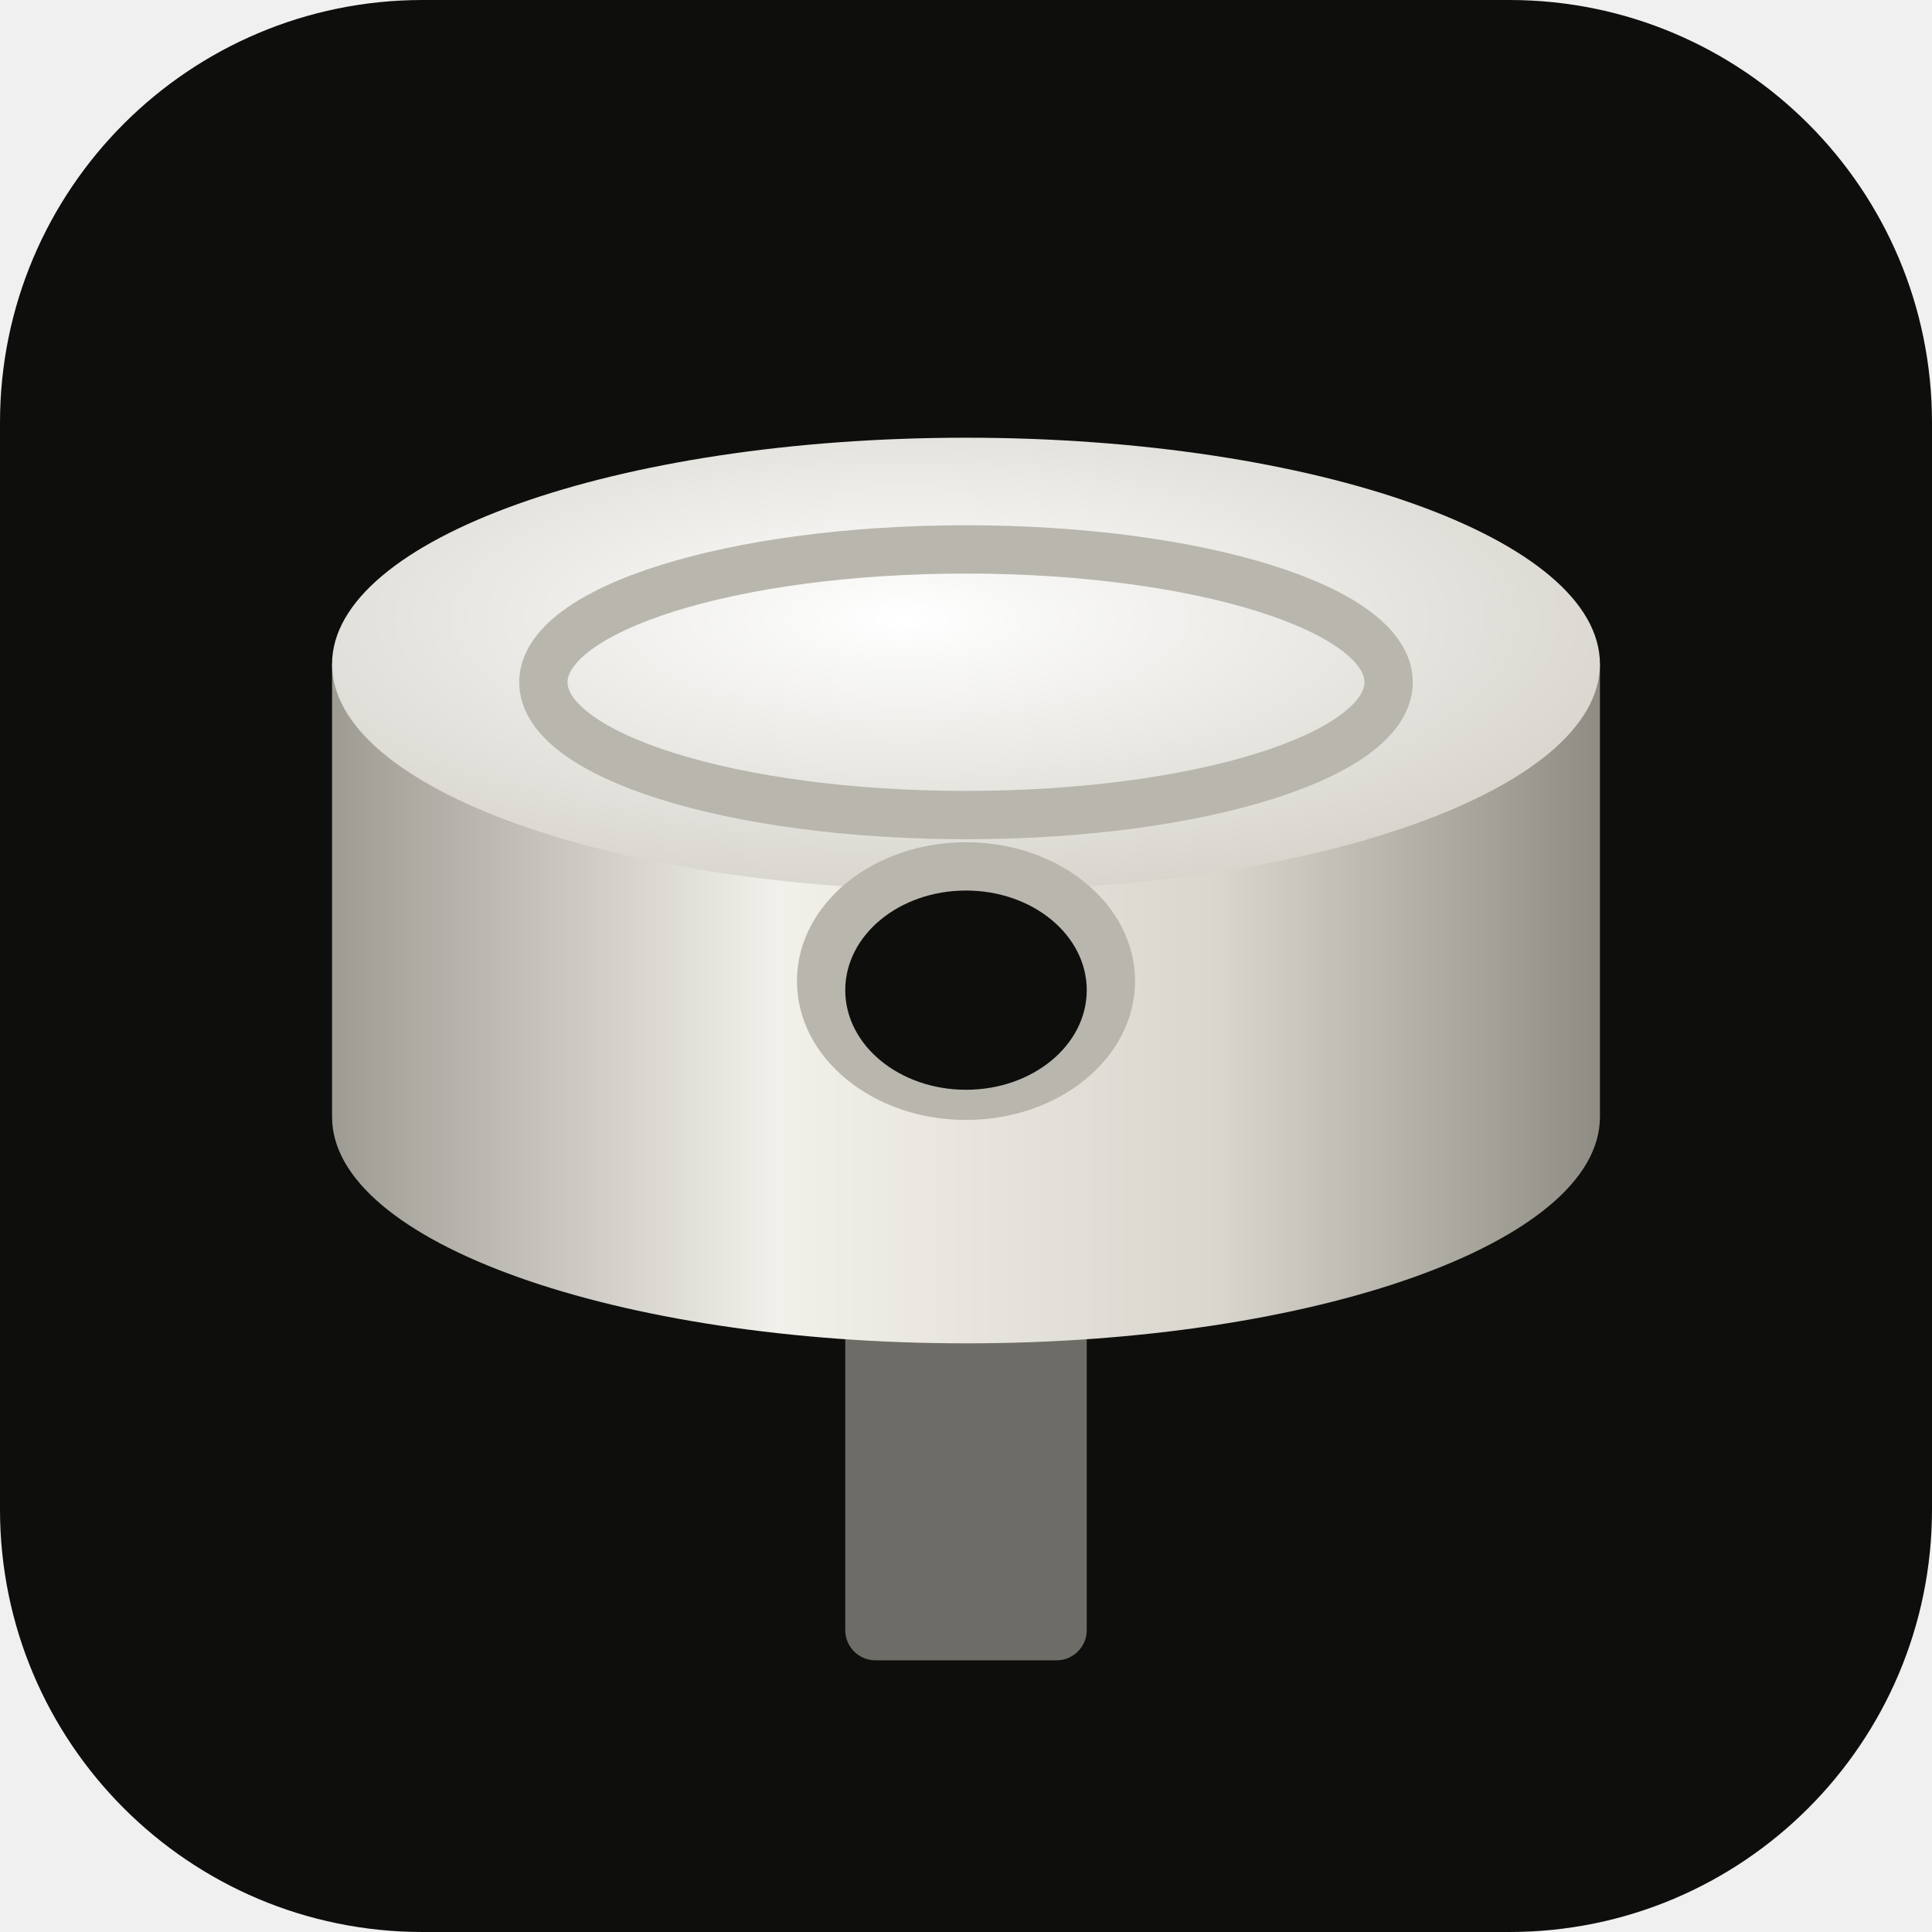
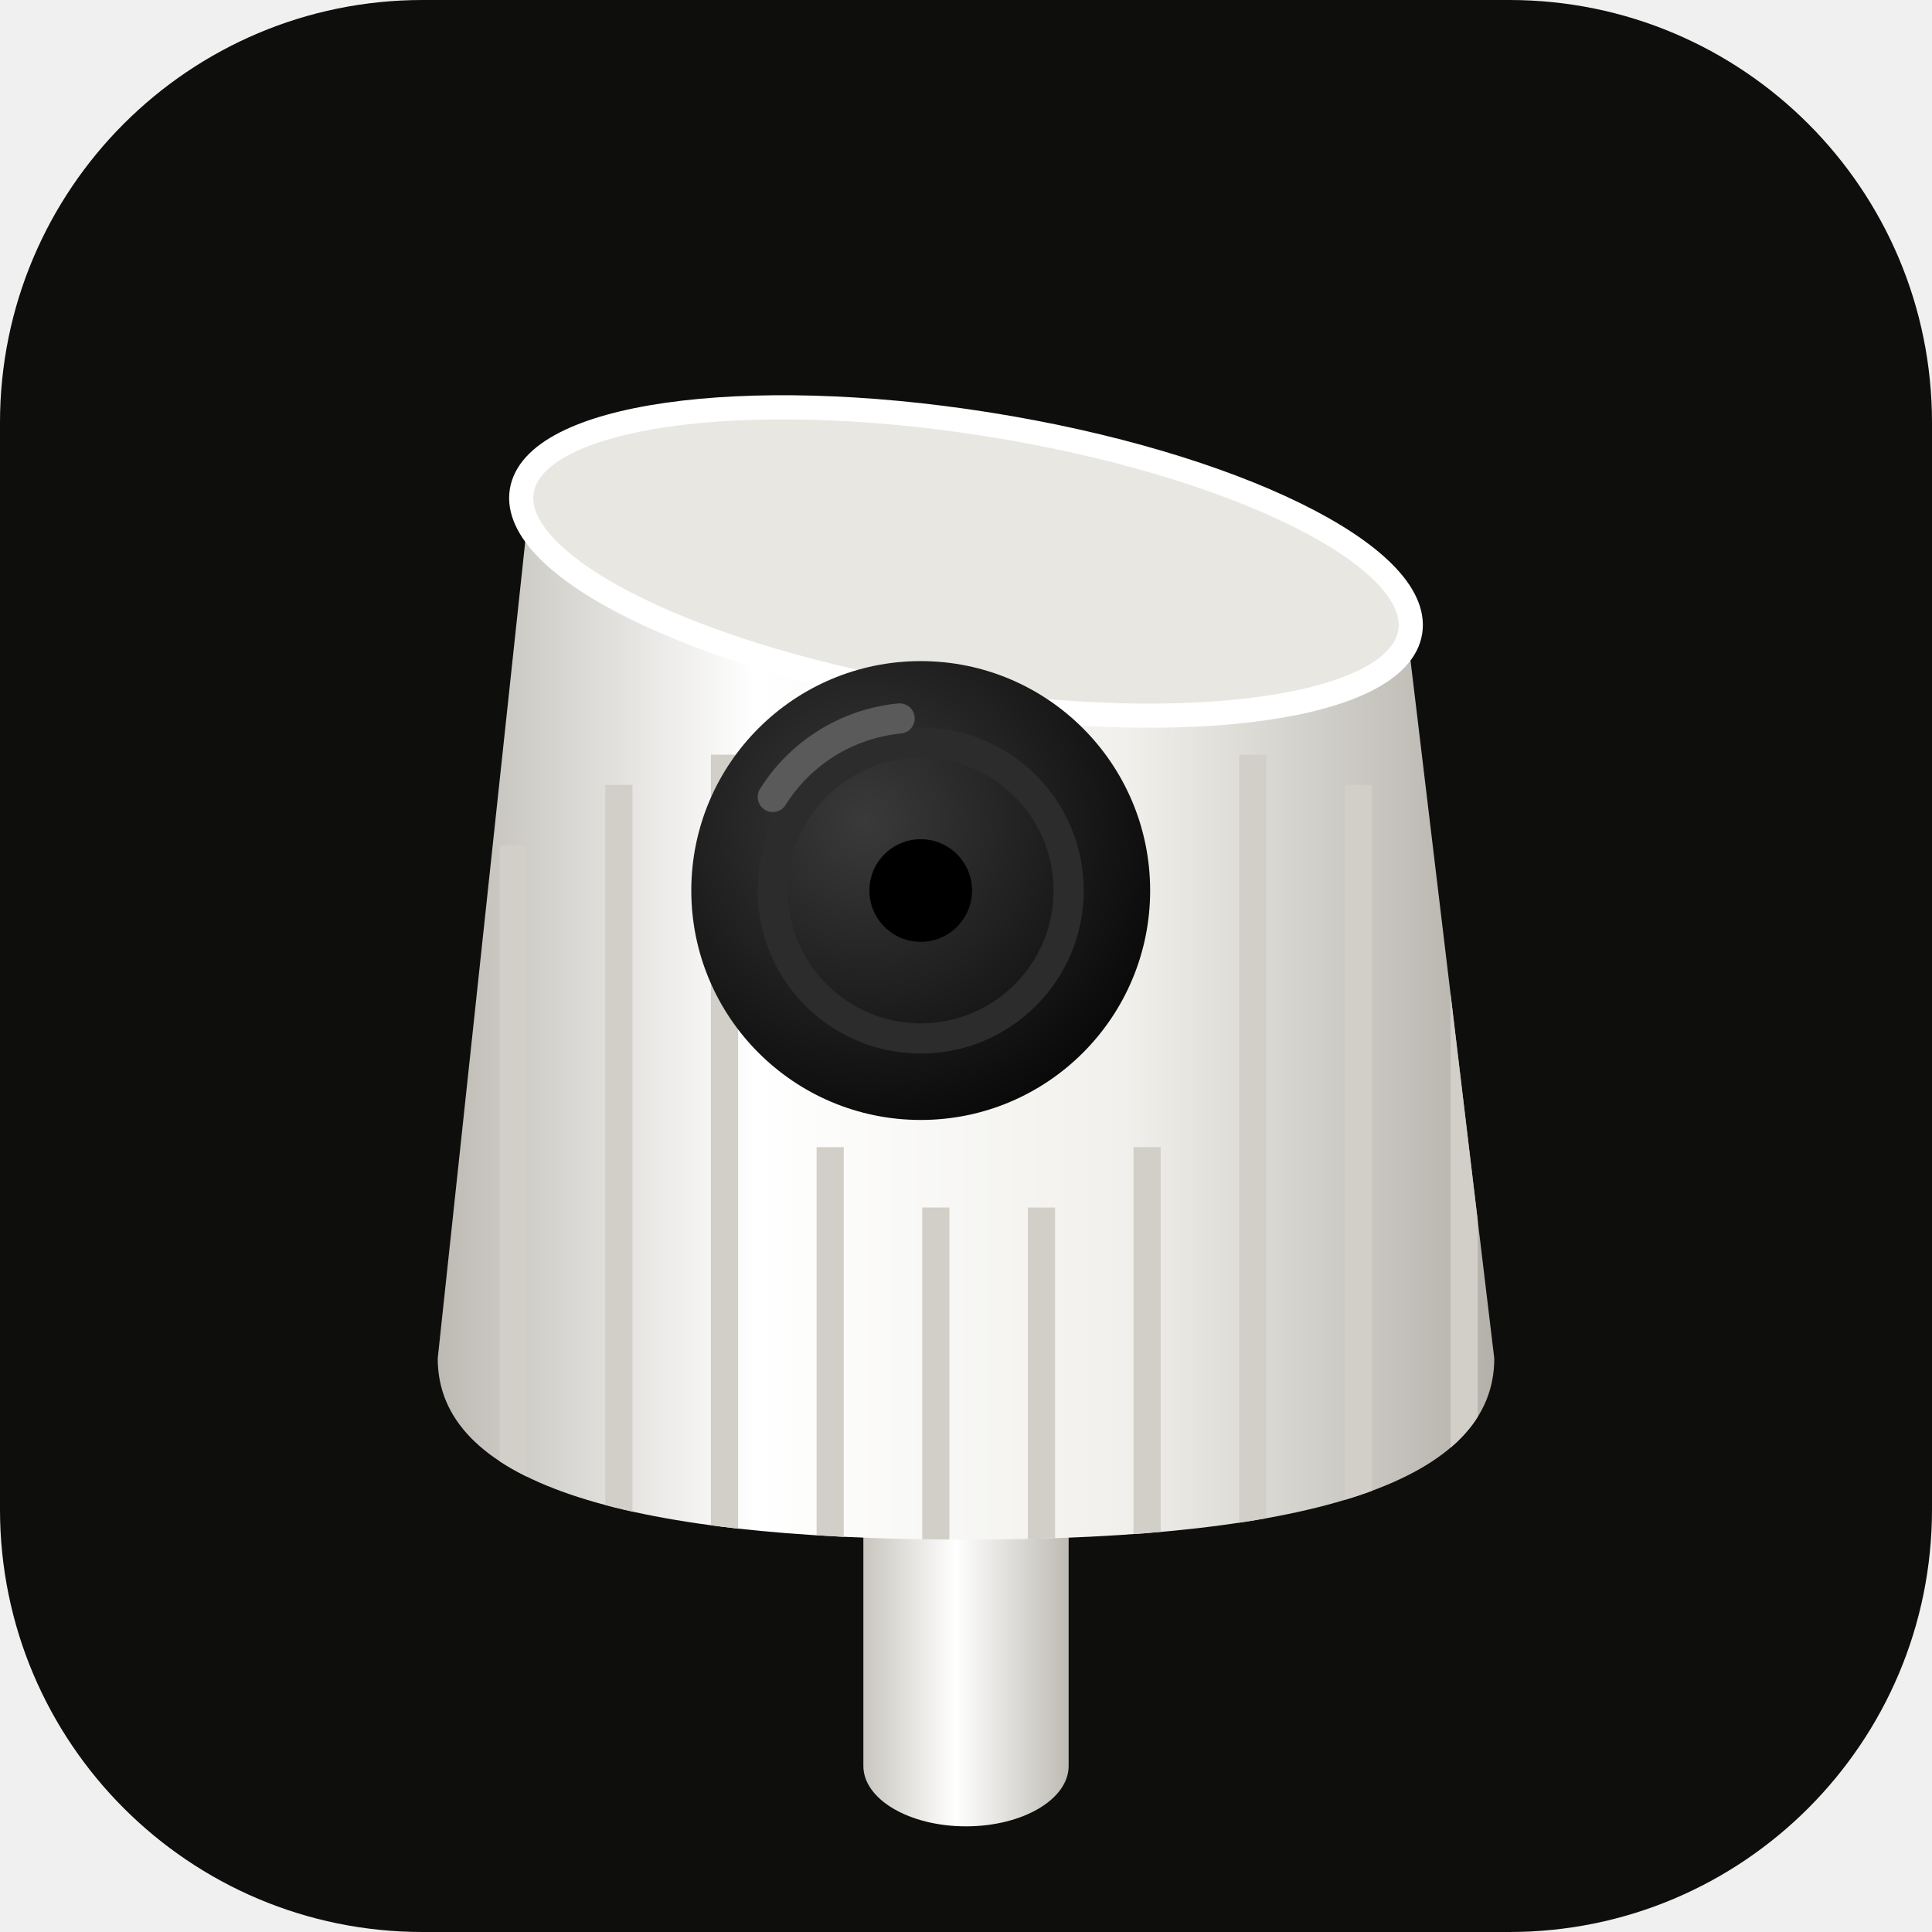
<svg xmlns="http://www.w3.org/2000/svg" viewBox="0 0 64 64">
  <defs>
    <linearGradient id="body" x1="0" x2="1" y1="0" y2="0">
-       <stop offset="0" stop-color="#9E9B93" />
-       <stop offset=".35" stop-color="#F2F0EA" />
-       <stop offset=".7" stop-color="#D9D6CE" />
-       <stop offset="1" stop-color="#8F8C84" />
+       <stop offset="0" stop-color="#BDBAB3" />
+       <stop offset=".3" stop-color="#FFFFFF" />
+       <stop offset=".65" stop-color="#F1F0EC" />
+       <stop offset="1" stop-color="#B4B1AA" />
    </linearGradient>
-     <radialGradient id="top" cx=".45" cy=".4" r=".7">
-       <stop offset="0" stop-color="#FFFFFF" />
-       <stop offset="1" stop-color="#D2CFC6" />
+     <linearGradient id="stem" x1="0" x2="1">
+       <stop offset="0" stop-color="#C9C6BF" />
+       <stop offset=".45" stop-color="#FFFFFF" />
+       <stop offset="1" stop-color="#BEBBB4" />
+     </linearGradient>
+     <radialGradient id="noz" cx=".38" cy=".35" r=".75">
+       <stop offset="0" stop-color="#3A3A3A" />
+       <stop offset="1" stop-color="#050505" />
    </radialGradient>
+     <clipPath id="clip">
+       <path d="M17.5 17 L14.5 45 Q14.5 51 32 51 Q49.5 51 49.5 45 L46.5 20 Z" />
+     </clipPath>
  </defs>
  <rect width="64" height="64" rx="14" fill="#0E0E0D" />
-   <rect x="28" y="40" width="8" height="15" rx="1" fill="#6E6C66" />
-   <path d="M11 22v15a21 7.5 0 0 0 42 0V22z" fill="url(#body)" />
-   <ellipse cx="32" cy="22" rx="21" ry="7.5" fill="url(#top)" />
-   <ellipse cx="32" cy="22.6" rx="14" ry="4.4" fill="none" stroke="#B9B6AD" stroke-width="1.6" />
-   <ellipse cx="32" cy="32.5" rx="5.6" ry="4.6" fill="#B9B6AD" />
-   <ellipse cx="32" cy="32.8" rx="4" ry="3.3" fill="#0E0E0D" />
+   <path d="M28.6 46h6.8v12.5a3.4 2 0 0 1-6.8 0z" fill="url(#stem)" />
+   <path d="M17.5 17 L14.5 45 Q14.5 51 32 51 Q49.5 51 49.5 45 L46.5 20 Z" fill="url(#body)" />
+   <g clip-path="url(#clip)" stroke="#D2CFC8" stroke-width=".9">
+     <path d="M17 28V52M20.5 26V52M24 25V52M27.5 38V52M31 40V52M34.5 40V52M38 38V52M41.5 25V52M45 26V52M48.5 28V52" />
+   </g>
+   <ellipse cx="32" cy="18.6" rx="14.9" ry="4.6" transform="rotate(9 32 18.6)" fill="#E9E7E2" />
+   <ellipse cx="32" cy="18.6" rx="14.9" ry="4.6" transform="rotate(9 32 18.6)" fill="none" stroke="#FFFFFF" stroke-width=".8" />
+   <circle cx="30.5" cy="29.5" r="7.6" fill="url(#noz)" />
+   <circle cx="30.5" cy="29.5" r="4.9" fill="none" stroke="#2C2C2C" stroke-width="1" />
+   <circle cx="30.5" cy="29.5" r="1.7" fill="#000" />
+   <path d="M25.6 26.4a5.6 5.6 0 0 1 4.2-2.6" stroke="#5A5A5A" stroke-width="1" fill="none" stroke-linecap="round" />
</svg>
